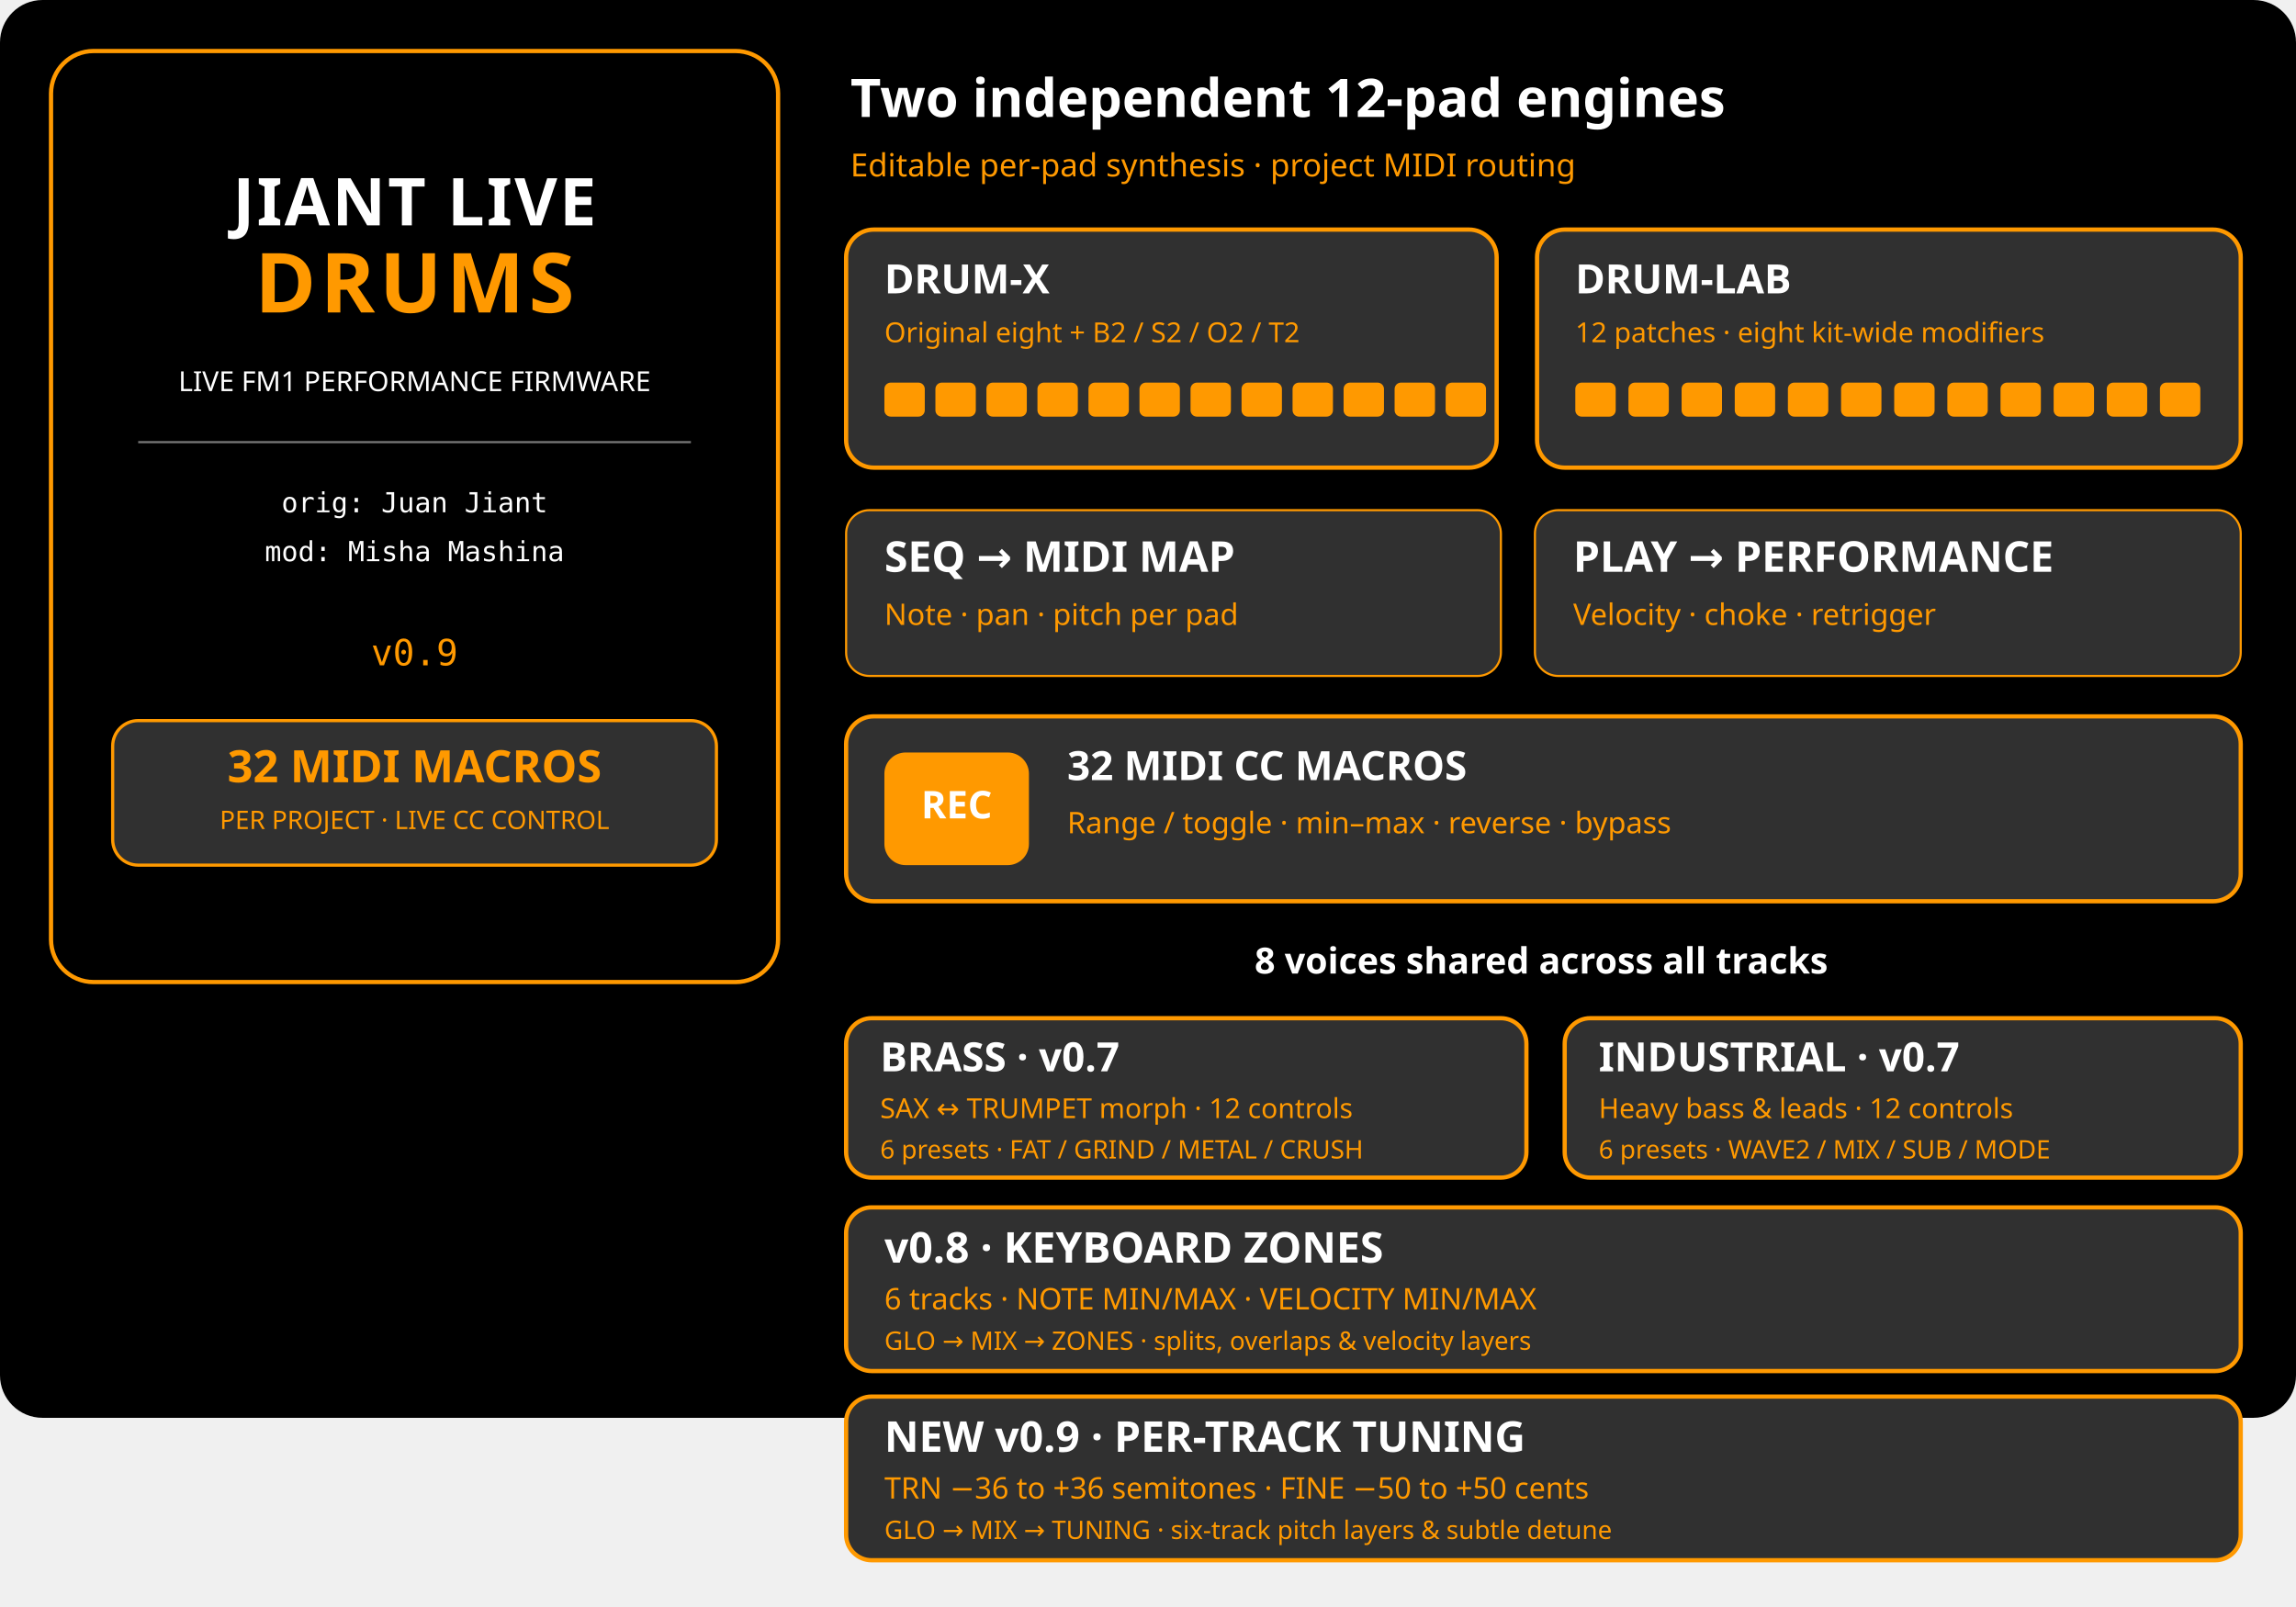
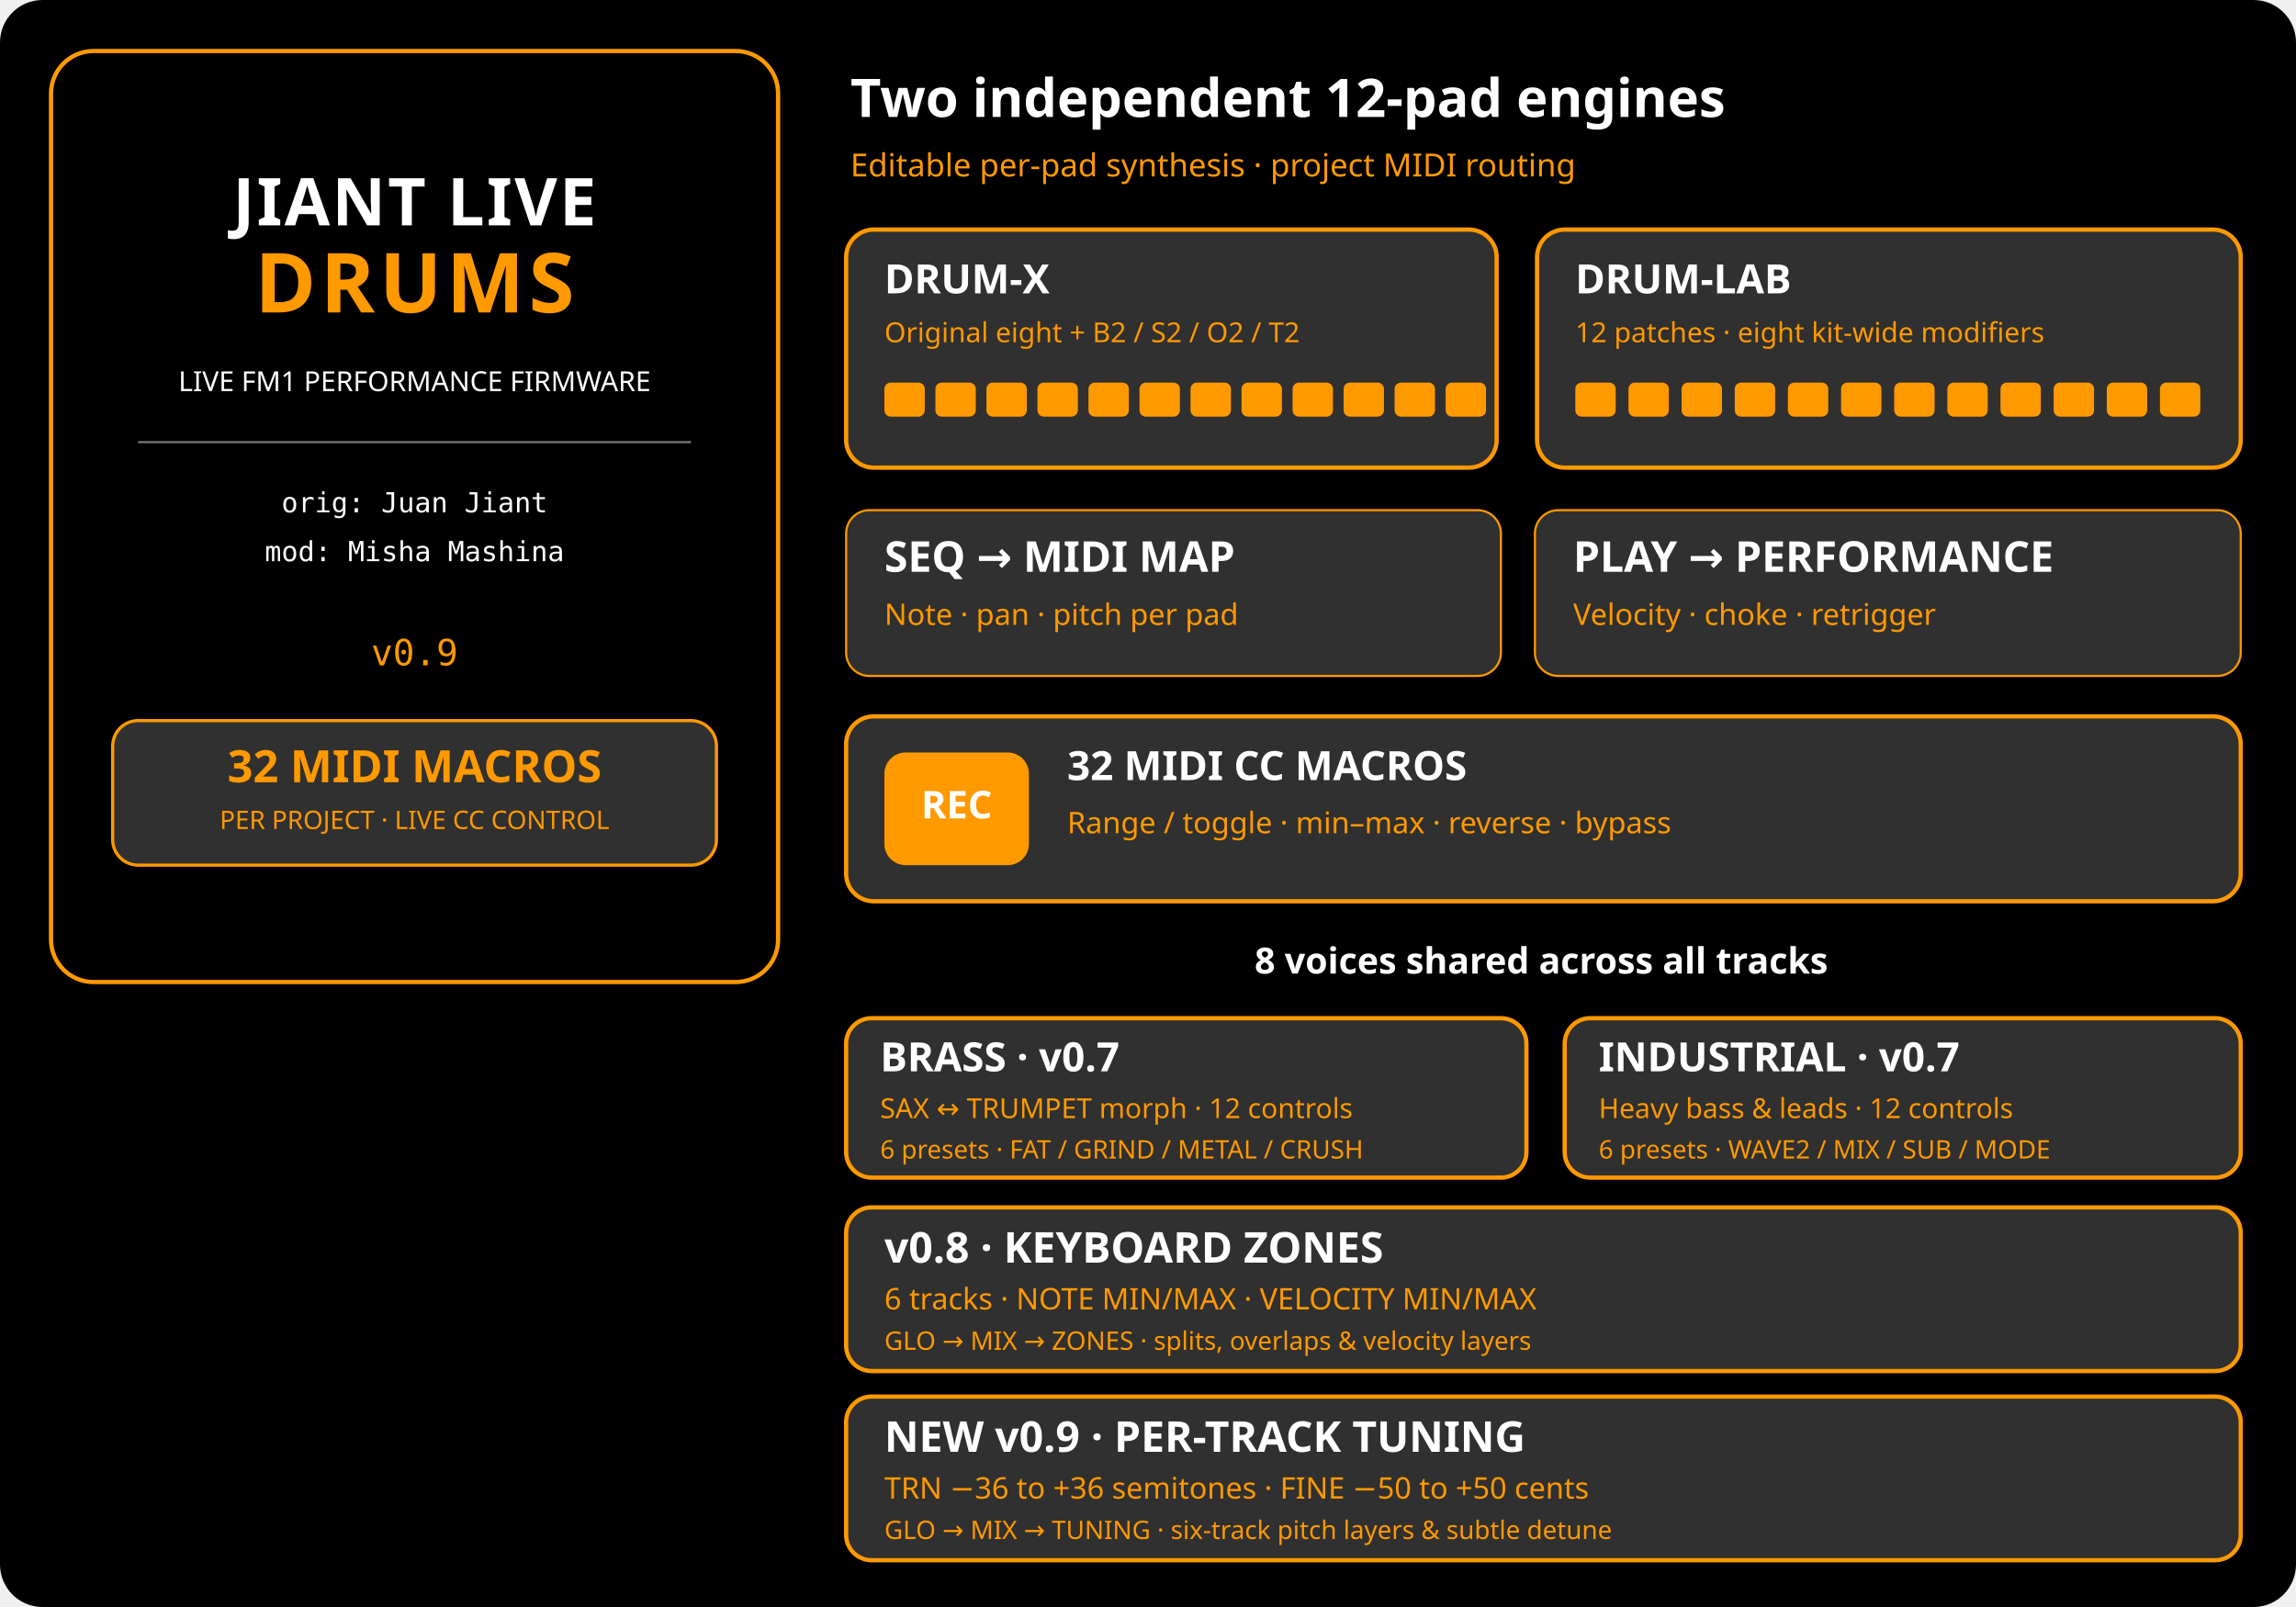
<svg xmlns="http://www.w3.org/2000/svg" width="1080" height="756" viewBox="0 0 1080 756" role="img" aria-labelledby="title description">
-   <rect width="1080" height="667" rx="20" fill="#000000" />
+   <rect width="1080" height="756" rx="20" fill="#000000" />
  <rect x="24" y="24" width="342" height="438" rx="20" fill="#000000" stroke="#ff9900" stroke-width="2" />
  <text x="195" y="106" text-anchor="middle" fill="#fff" font-family="sans-serif" font-size="31" font-weight="bold" letter-spacing="1">JIANT LIVE</text>
  <text x="195" y="147" text-anchor="middle" fill="#ff9900" font-family="sans-serif" font-size="39" font-weight="bold" letter-spacing="2">DRUMS</text>
  <text x="195" y="184" text-anchor="middle" fill="#ffffff" font-family="sans-serif" font-size="13">LIVE FM1 PERFORMANCE FIRMWARE</text>
  <path d="M65 208 H325" stroke="#777777" />
  <text x="195" y="241" text-anchor="middle" fill="#ffffff" font-family="monospace" font-size="13">orig: Juan Jiant</text>
  <text x="195" y="264" text-anchor="middle" fill="#ffffff" font-family="monospace" font-size="13">mod: Misha Mashina</text>
  <text x="195" y="313" text-anchor="middle" fill="#ff9900" font-family="monospace" font-size="17">v0.9</text>
  <rect x="53" y="339" width="284" height="68" rx="12" fill="#303030" stroke="#ff9900" stroke-width="1.5" />
  <text x="195" y="368" text-anchor="middle" fill="#ff9900" font-family="sans-serif" font-size="21" font-weight="bold">32 MIDI MACROS</text>
  <text x="195" y="390" text-anchor="middle" fill="#ff9900" font-family="sans-serif" font-size="12">PER PROJECT · LIVE CC CONTROL</text>
  <text x="400" y="55" fill="#fff" font-family="sans-serif" font-size="25" font-weight="bold">Two independent 12-pad engines</text>
  <text x="400" y="83" fill="#ff9900" font-family="sans-serif" font-size="15">Editable per-pad synthesis · project MIDI routing</text>
  <rect x="398" y="108" width="306" height="112" rx="13" fill="#303030" stroke="#ff9900" stroke-width="2" />
  <text x="416" y="138" fill="#fff" font-family="sans-serif" font-size="19" font-weight="bold">DRUM-X</text>
  <text x="416" y="161" fill="#ff9900" font-family="sans-serif" font-size="13">Original eight + B2 / S2 / O2 / T2</text>
  <g fill="#ff9900">
    <rect x="416" y="180" width="19" height="16" rx="3" />
    <rect x="440" y="180" width="19" height="16" rx="3" />
    <rect x="464" y="180" width="19" height="16" rx="3" />
    <rect x="488" y="180" width="19" height="16" rx="3" />
    <rect x="512" y="180" width="19" height="16" rx="3" />
    <rect x="536" y="180" width="19" height="16" rx="3" />
    <rect x="560" y="180" width="19" height="16" rx="3" />
    <rect x="584" y="180" width="19" height="16" rx="3" />
    <rect x="608" y="180" width="19" height="16" rx="3" />
    <rect x="632" y="180" width="19" height="16" rx="3" />
    <rect x="656" y="180" width="19" height="16" rx="3" />
    <rect x="680" y="180" width="19" height="16" rx="3" />
  </g>
  <rect x="723" y="108" width="331" height="112" rx="13" fill="#303030" stroke="#ff9900" stroke-width="2" />
  <text x="741" y="138" fill="#fff" font-family="sans-serif" font-size="19" font-weight="bold">DRUM-LAB</text>
  <text x="741" y="161" fill="#ff9900" font-family="sans-serif" font-size="13">12 patches · eight kit-wide modifiers</text>
  <g fill="#ff9900">
    <rect x="741" y="180" width="19" height="16" rx="3" />
    <rect x="766" y="180" width="19" height="16" rx="3" />
    <rect x="791" y="180" width="19" height="16" rx="3" />
    <rect x="816" y="180" width="19" height="16" rx="3" />
    <rect x="841" y="180" width="19" height="16" rx="3" />
    <rect x="866" y="180" width="19" height="16" rx="3" />
    <rect x="891" y="180" width="19" height="16" rx="3" />
    <rect x="916" y="180" width="19" height="16" rx="3" />
    <rect x="941" y="180" width="19" height="16" rx="3" />
    <rect x="966" y="180" width="19" height="16" rx="3" />
    <rect x="991" y="180" width="19" height="16" rx="3" />
    <rect x="1016" y="180" width="19" height="16" rx="3" />
  </g>
  <rect x="398" y="240" width="308" height="78" rx="11" fill="#303030" stroke="#ff9900" />
  <text x="416" y="269" fill="#fff" font-family="sans-serif" font-size="20" font-weight="bold">SEQ → MIDI MAP</text>
  <text x="416" y="294" fill="#ff9900" font-family="sans-serif" font-size="14">Note · pan · pitch per pad</text>
  <rect x="722" y="240" width="332" height="78" rx="11" fill="#303030" stroke="#ff9900" />
  <text x="740" y="269" fill="#fff" font-family="sans-serif" font-size="20" font-weight="bold">PLAY → PERFORMANCE</text>
  <text x="740" y="294" fill="#ff9900" font-family="sans-serif" font-size="14">Velocity · choke · retrigger</text>
  <rect x="398" y="337" width="656" height="87" rx="13" fill="#303030" stroke="#ff9900" stroke-width="2" />
  <rect x="416" y="354" width="68" height="53" rx="10" fill="#ff9900" />
  <text x="450" y="385" text-anchor="middle" fill="#ffffff" font-family="sans-serif" font-size="18" font-weight="bold">REC</text>
  <text x="502" y="367" fill="#ffffff" font-family="sans-serif" font-size="19" font-weight="bold">32 MIDI CC MACROS</text>
  <text x="502" y="392" fill="#ff9900" font-family="sans-serif" font-size="14">Range / toggle · min–max · reverse · bypass</text>
  <text x="725" y="458" text-anchor="middle" fill="#ffffff" font-family="sans-serif" font-size="17" font-weight="bold">8 voices shared across all tracks</text>
  <rect x="398" y="479" width="320" height="75" rx="12" fill="#303030" stroke="#ff9900" stroke-width="2" />
  <text x="414" y="504" fill="#fff" font-family="sans-serif" font-size="19" font-weight="bold">BRASS · v0.7</text>
  <text x="414" y="526" fill="#ff9900" font-family="sans-serif" font-size="13">SAX ↔ TRUMPET morph · 12 controls</text>
  <text x="414" y="545" fill="#ff9900" font-family="sans-serif" font-size="12">6 presets · FAT / GRIND / METAL / CRUSH</text>
  <rect x="736" y="479" width="318" height="75" rx="12" fill="#303030" stroke="#ff9900" stroke-width="2" />
  <text x="752" y="504" fill="#fff" font-family="sans-serif" font-size="19" font-weight="bold">INDUSTRIAL · v0.7</text>
  <text x="752" y="526" fill="#ff9900" font-family="sans-serif" font-size="13">Heavy bass &amp; leads · 12 controls</text>
  <text x="752" y="545" fill="#ff9900" font-family="sans-serif" font-size="12">6 presets · WAVE2 / MIX / SUB / MODE</text>
  <rect x="398" y="568" width="656" height="77" rx="12" fill="#303030" stroke="#ff9900" stroke-width="2" />
  <text x="416" y="594" fill="#ffffff" font-family="sans-serif" font-size="20" font-weight="bold">v0.8 · KEYBOARD ZONES</text>
  <text x="416" y="616" fill="#ff9900" font-family="sans-serif" font-size="14">6 tracks · NOTE MIN/MAX · VELOCITY MIN/MAX</text>
  <text x="416" y="635" fill="#ff9900" font-family="sans-serif" font-size="12">GLO → MIX → ZONES · splits, overlaps &amp; velocity layers</text>
  <rect x="398" y="657" width="656" height="77" rx="12" fill="#303030" stroke="#ff9900" stroke-width="2" />
  <text x="416" y="683" fill="#ffffff" font-family="sans-serif" font-size="20" font-weight="bold">NEW v0.9 · PER-TRACK TUNING</text>
  <text x="416" y="705" fill="#ff9900" font-family="sans-serif" font-size="14">TRN −36 to +36 semitones · FINE −50 to +50 cents</text>
  <text x="416" y="724" fill="#ff9900" font-family="sans-serif" font-size="12">GLO → MIX → TUNING · six-track pitch layers &amp; subtle detune</text>
</svg>
